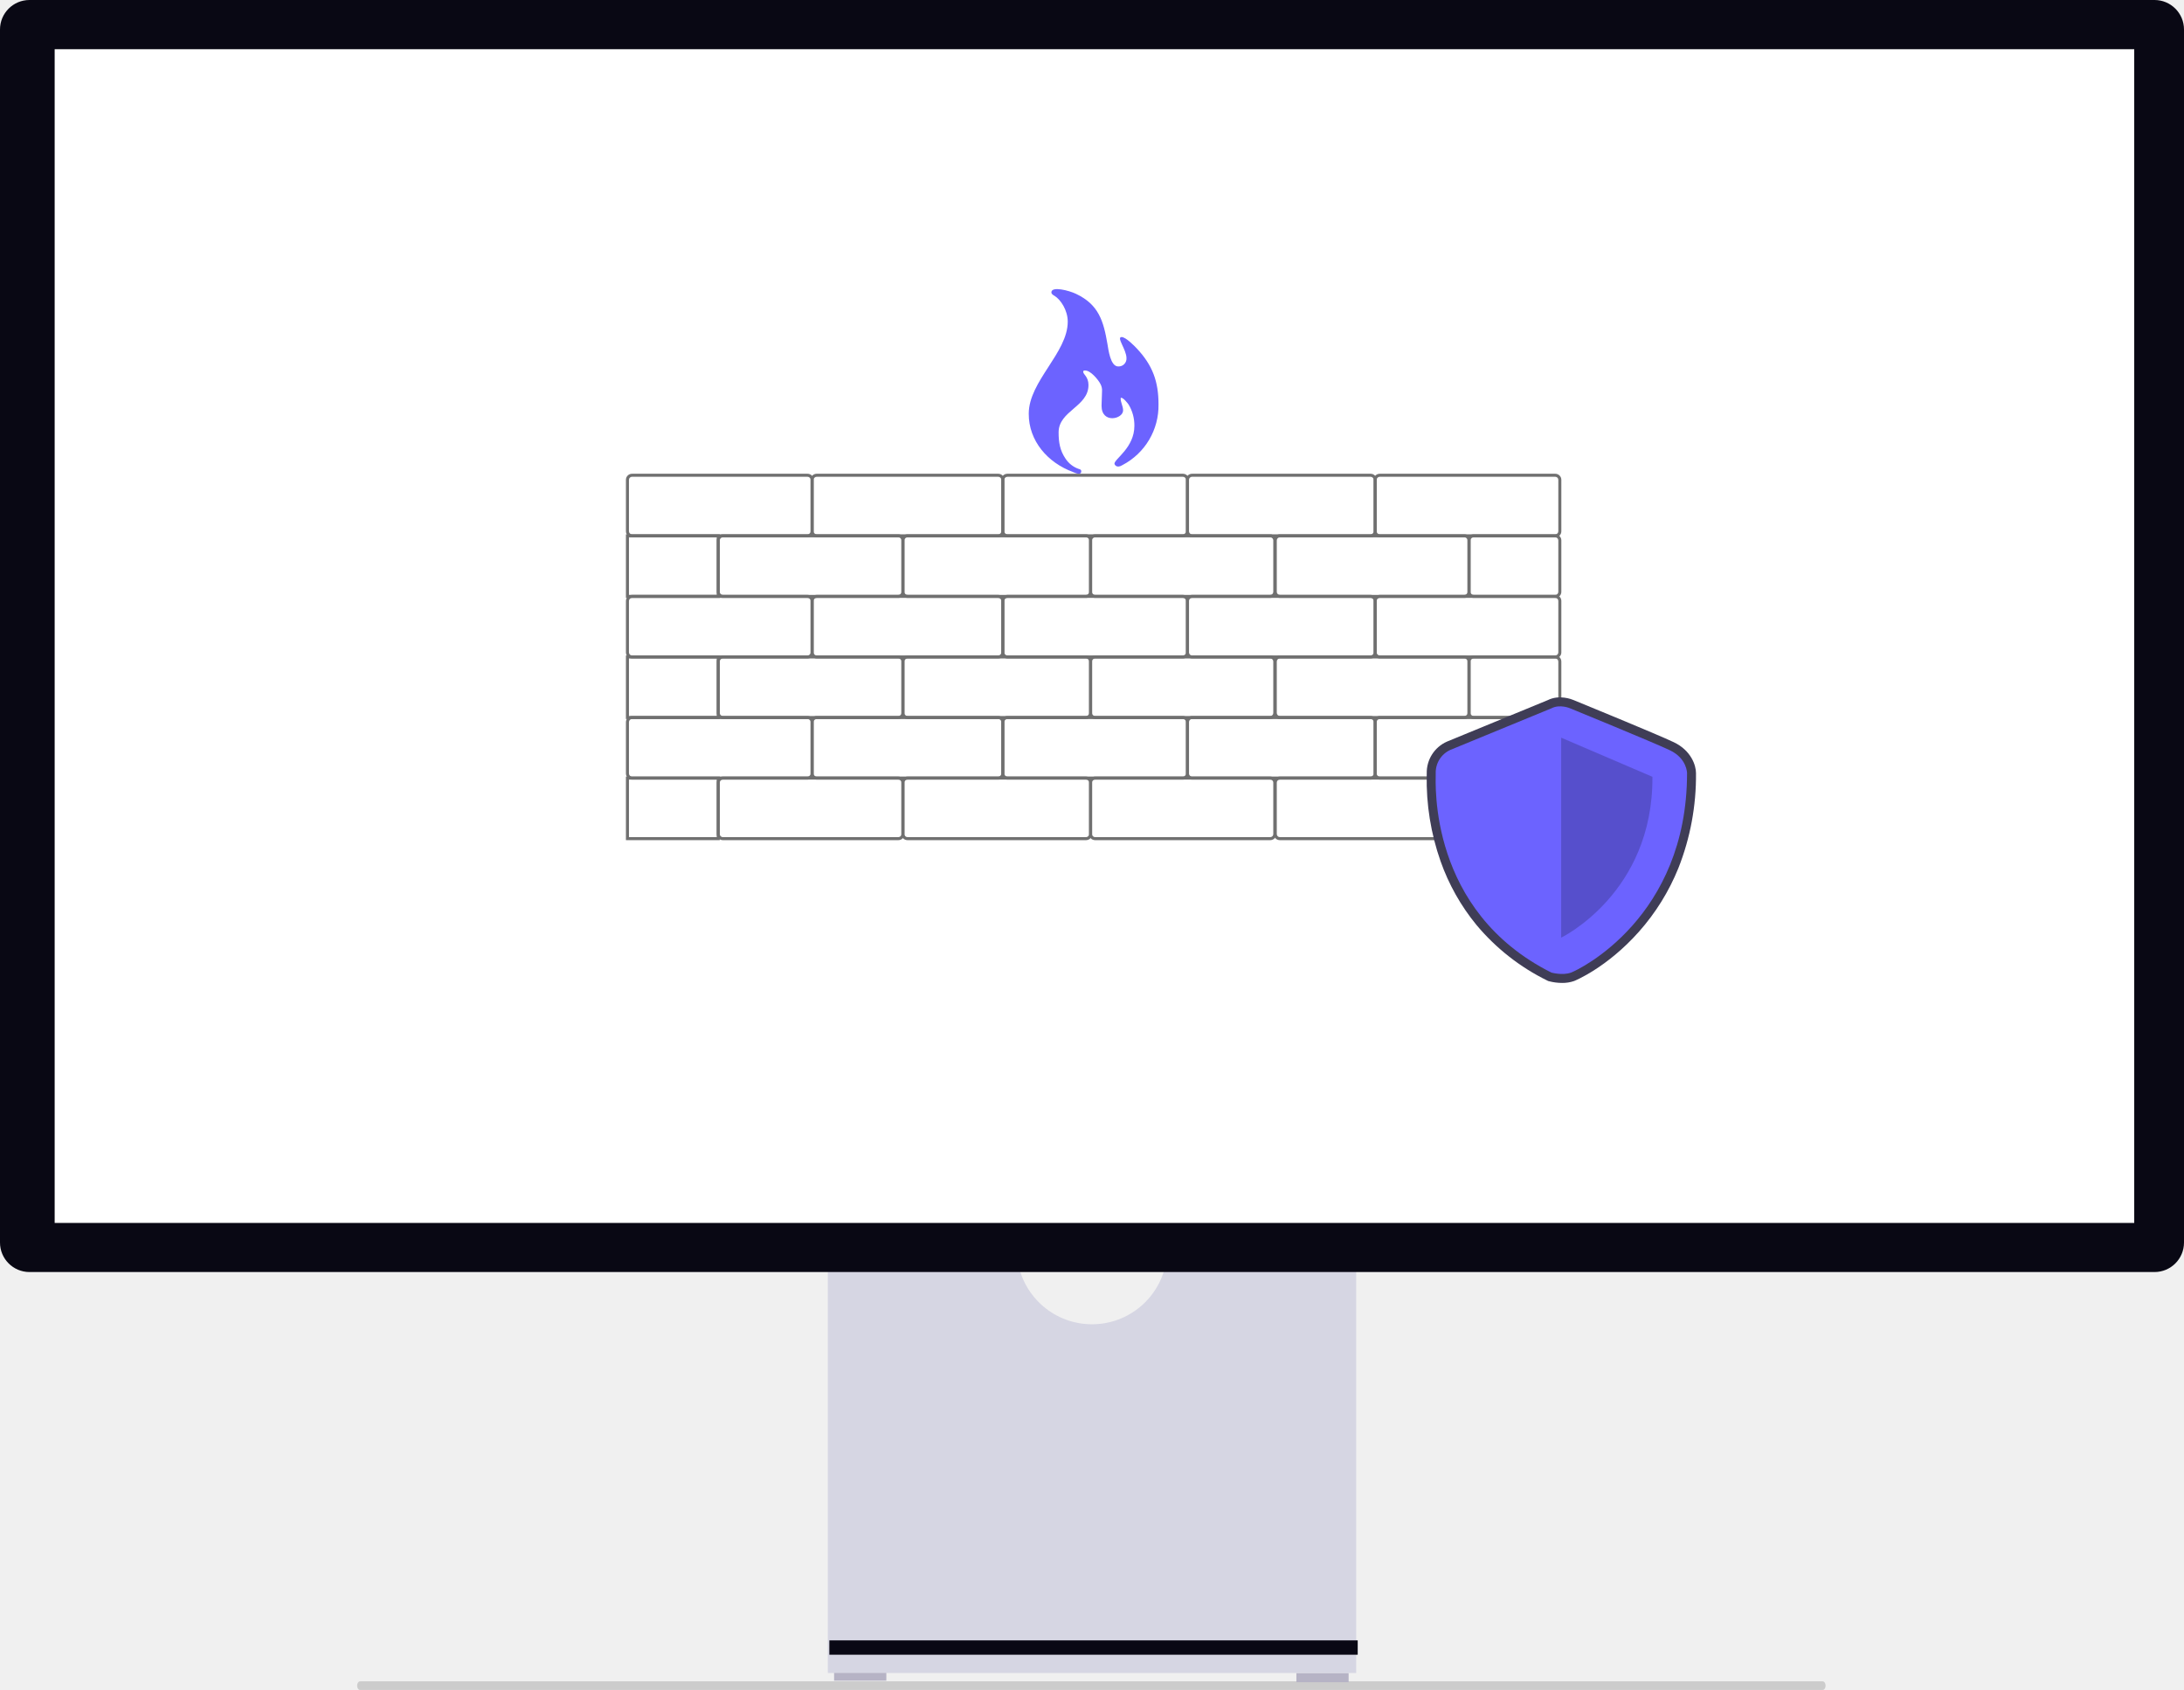
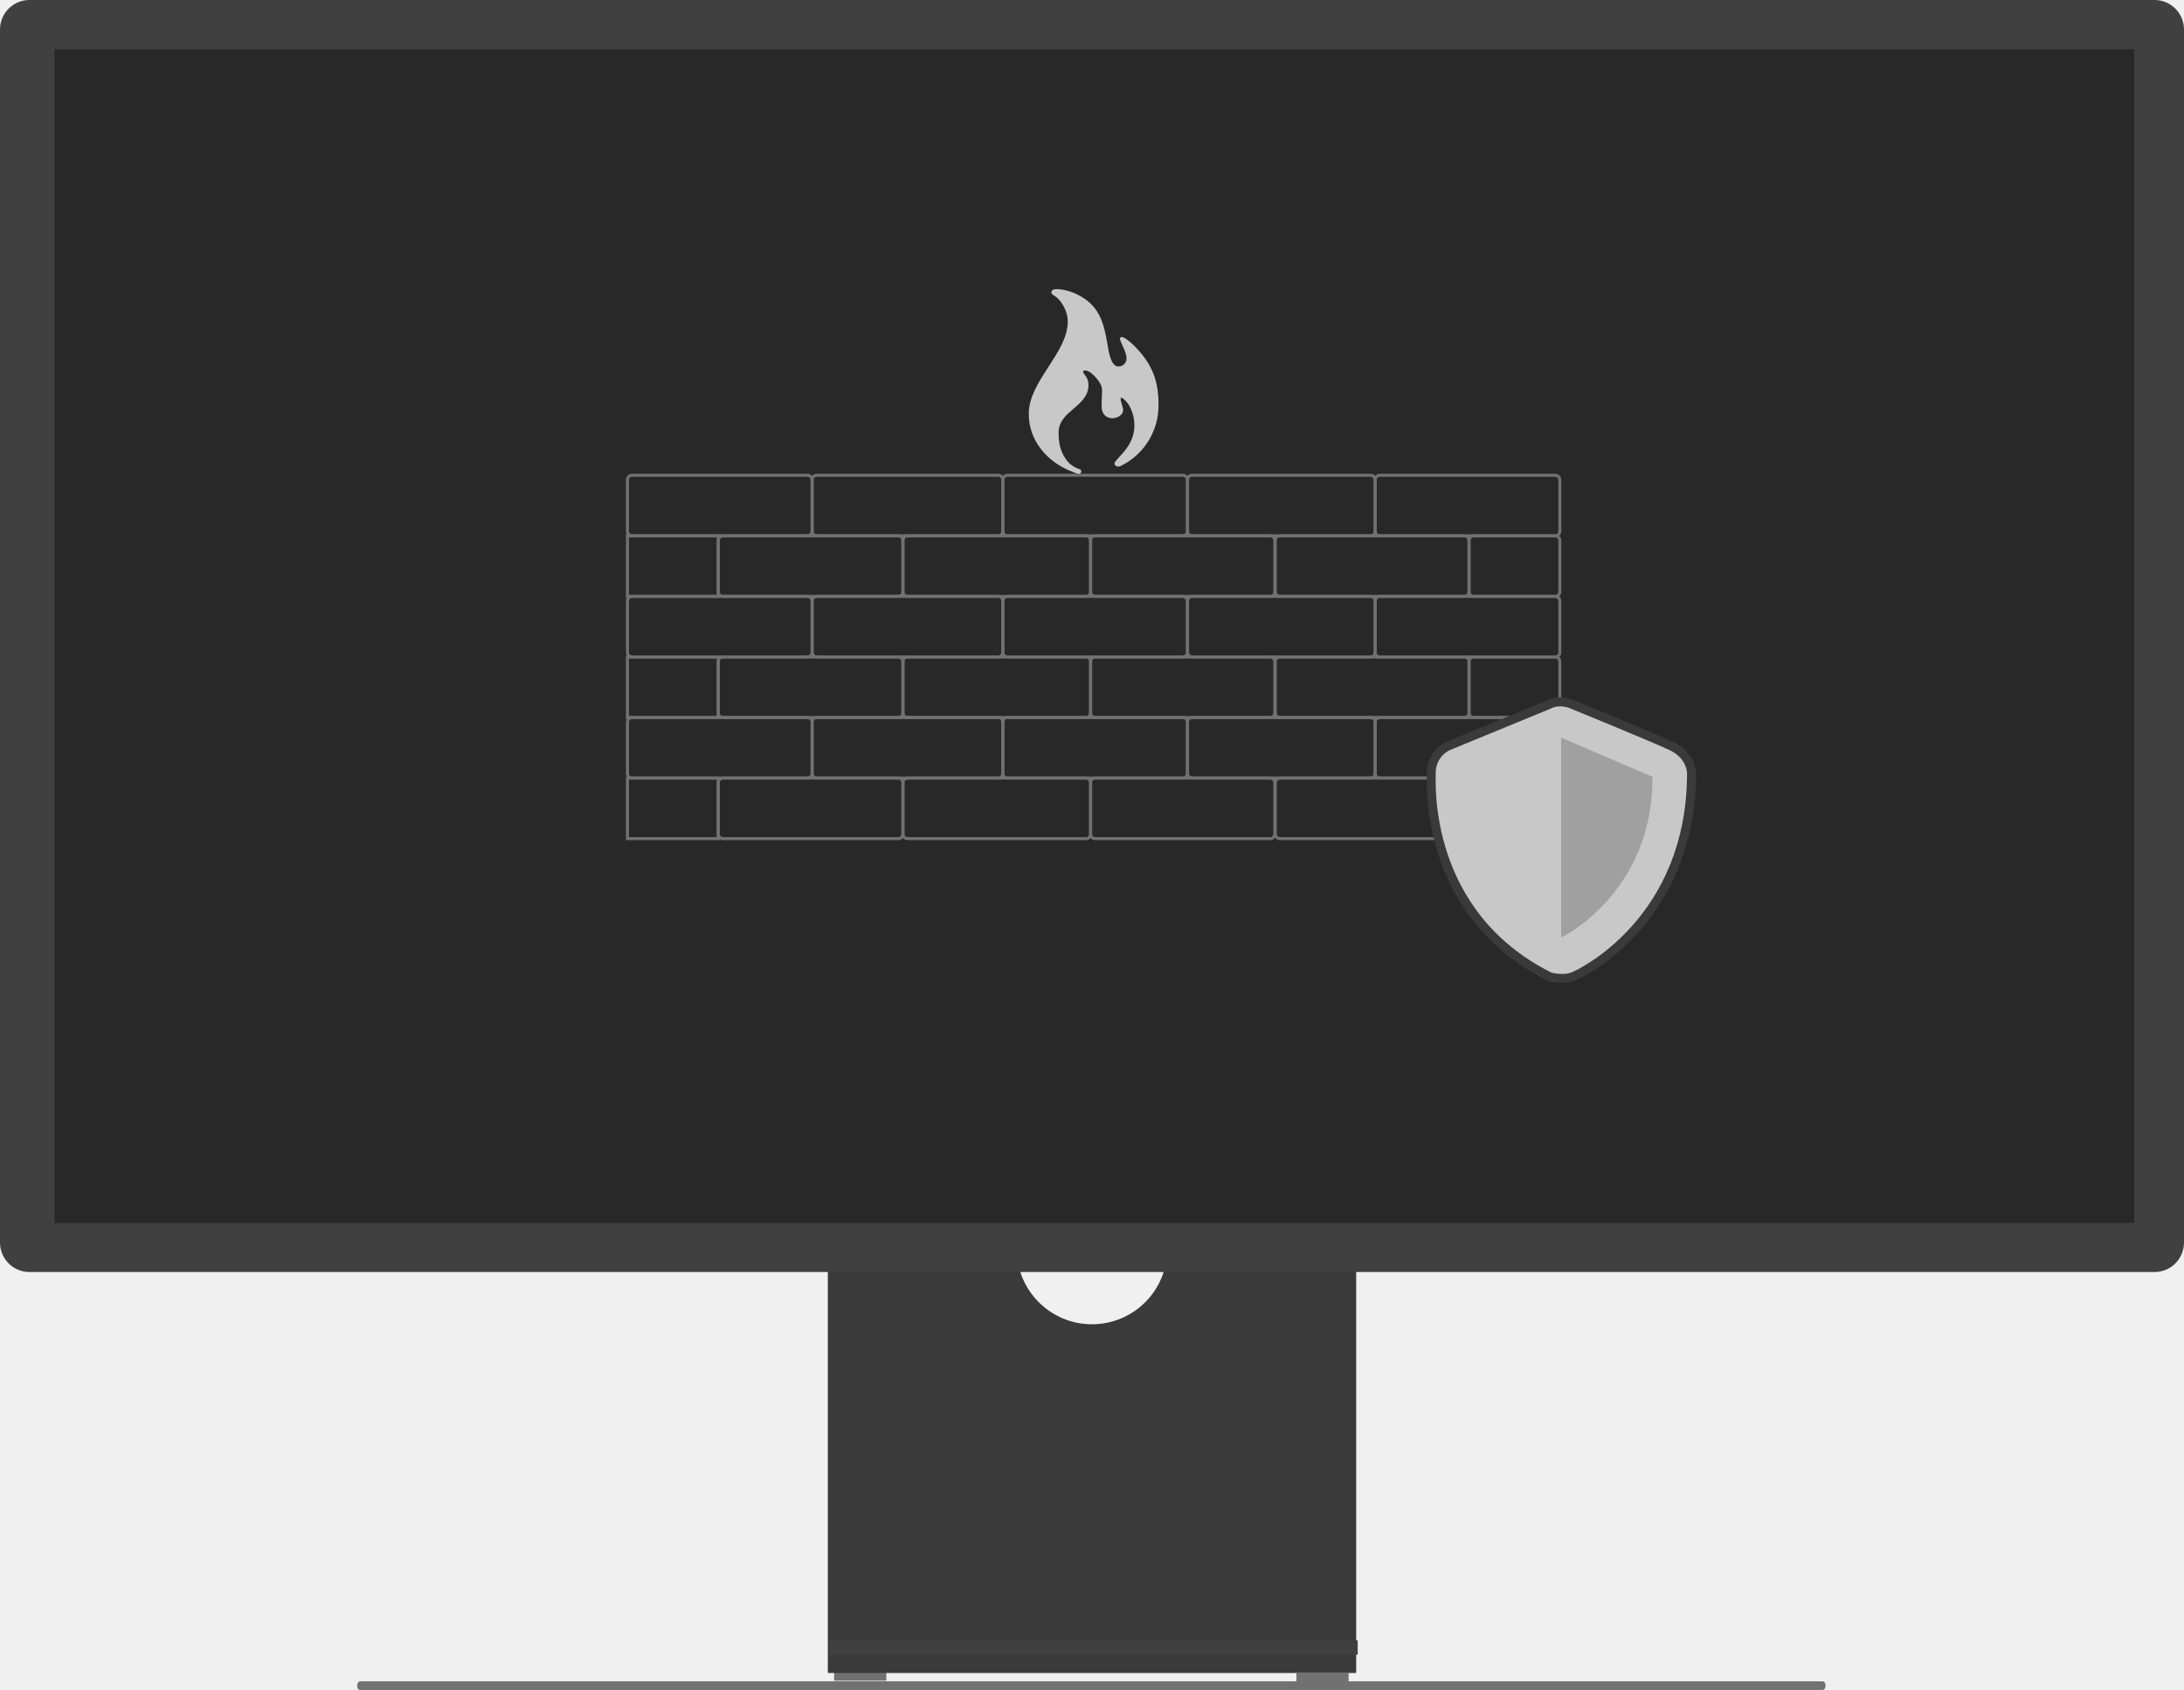
<svg xmlns="http://www.w3.org/2000/svg" width="799.031" height="618.112" viewBox="0 0 799.031 618.112" role="img" artist="Katerina Limpitsouni" source="https://undraw.co/">
  <g transform="translate(-560 -231.001)">
-     <path d="M15.18,488.763c0,.872.478,1.573,1.073,1.573h535.1c.6,0,1.073-.7,1.073-1.573s-.478-1.573-1.073-1.573H16.253C15.658,487.191,15.18,487.891,15.18,488.763Z" transform="translate(675.479 358.777)" fill="#ccc" />
-     <rect width="19.105" height="3.371" transform="translate(865.162 842.355)" fill="#b6b3c5" />
-     <rect width="19.105" height="3.371" transform="translate(1034.295 842.916)" fill="#b6b3c5" />
-     <path d="M352.955,370.945a27.529,27.529,0,0,1-54.321,0H229.146V521.536h193.3V370.945H352.955Z" transform="translate(633.721 321.379)" fill="#d6d6e3" />
-     <rect width="193.296" height="5.242" transform="translate(863.43 830.984)" fill="#090814" />
-     <path d="M788.255,487.17H10.776A10.788,10.788,0,0,1,0,476.394V32.688A10.788,10.788,0,0,1,10.776,21.911H788.255a10.789,10.789,0,0,1,10.776,10.776V476.394a10.789,10.789,0,0,1-10.776,10.776Z" transform="translate(560 209.09)" fill="#090814" />
-     <rect width="760.822" height="429.297" transform="translate(580 249)" fill="#fff" />
+     <path d="M15.18,488.763c0,.872.478,1.573,1.073,1.573h535.1c.6,0,1.073-.7,1.073-1.573s-.478-1.573-1.073-1.573H16.253C15.658,487.191,15.18,487.891,15.18,488.763Z" transform="translate(675.479 358.777)" fill="#717171" />
+     <rect width="19.105" height="3.371" transform="translate(865.162 842.355)" fill="#717171" />
+     <rect width="19.105" height="3.371" transform="translate(1034.295 842.916)" fill="#717171" />
+     <path d="M352.955,370.945a27.529,27.529,0,0,1-54.321,0H229.146V521.536h193.3V370.945H352.955Z" transform="translate(633.721 321.379)" fill="#3a3a3a" />
+     <rect width="193.296" height="5.242" transform="translate(863.43 830.984)" fill="#404040" />
+     <path d="M788.255,487.17H10.776A10.788,10.788,0,0,1,0,476.394V32.688A10.788,10.788,0,0,1,10.776,21.911H788.255a10.789,10.789,0,0,1,10.776,10.776V476.394a10.789,10.789,0,0,1-10.776,10.776Z" transform="translate(560 209.09)" fill="#404040" />
+     <rect width="760.822" height="429.297" transform="translate(580 249)" fill="#282828" />
    <g transform="translate(0 -26.258)">
      <g transform="translate(936.379 363)">
-         <path d="M1016.38,526.336c1.115.445,3.043,1.287,3.043-.3,0-.665-.545-.718-1.062-.89a9.477,9.477,0,0,1-4.722-3.755c-2.029-2.995-2.5-5.985-2.5-9.568,0-7.932,10.927-9.367,10.927-17.3,0-3.038-1.914-3.928-1.914-4.784,0-.545.172-.545.718-.545,1.976,0,4.722,3.291,5.559,4.9a4.783,4.783,0,0,1,.593,2.741c0,1.732-.172,3.512-.172,5.262,0,6.674,7.884,4.894,7.884,1.679,0-1.483-.89-2.87-.89-4.306,0-.172,0-.3.177-.3.837,0,2.32,1.914,2.741,2.5a14.7,14.7,0,0,1,2.1,7.76c0,8.009-7.291,12.113-7.291,13.845,0,.244.718,1.914,2.99.479a24.541,24.541,0,0,0,13.127-22.2c0-8.305-2.153-14.261-7.937-20.418-.957-1.014-4.052-4.176-5.559-4.176-2.028,0,1.78,4.6,1.78,7.712a2.87,2.87,0,0,1-3.043,3.038c-2.87,0-3.583-6.277-3.928-8.229-1.435-8.358-3.167-14.386-11.482-18.318-2.569-1.234-9.023-2.918-9.023-.541,0,.593.67,1.009,1.139,1.258,2.272,1.383,4.846,5.291,4.846,9.444,0,11.4-14.266,21.8-14.266,33.665-.048,9.96,6.946,17.945,16.141,21.308Z" transform="translate(-1000.219 -459.422)" fill="#6c63ff" />
+         <path d="M1016.38,526.336c1.115.445,3.043,1.287,3.043-.3,0-.665-.545-.718-1.062-.89a9.477,9.477,0,0,1-4.722-3.755c-2.029-2.995-2.5-5.985-2.5-9.568,0-7.932,10.927-9.367,10.927-17.3,0-3.038-1.914-3.928-1.914-4.784,0-.545.172-.545.718-.545,1.976,0,4.722,3.291,5.559,4.9a4.783,4.783,0,0,1,.593,2.741c0,1.732-.172,3.512-.172,5.262,0,6.674,7.884,4.894,7.884,1.679,0-1.483-.89-2.87-.89-4.306,0-.172,0-.3.177-.3.837,0,2.32,1.914,2.741,2.5a14.7,14.7,0,0,1,2.1,7.76c0,8.009-7.291,12.113-7.291,13.845,0,.244.718,1.914,2.99.479a24.541,24.541,0,0,0,13.127-22.2c0-8.305-2.153-14.261-7.937-20.418-.957-1.014-4.052-4.176-5.559-4.176-2.028,0,1.78,4.6,1.78,7.712a2.87,2.87,0,0,1-3.043,3.038c-2.87,0-3.583-6.277-3.928-8.229-1.435-8.358-3.167-14.386-11.482-18.318-2.569-1.234-9.023-2.918-9.023-.541,0,.593.67,1.009,1.139,1.258,2.272,1.383,4.846,5.291,4.846,9.444,0,11.4-14.266,21.8-14.266,33.665-.048,9.96,6.946,17.945,16.141,21.308Z" transform="translate(-1000.219 -459.422)" fill="#c8c8c8" />
      </g>
      <g transform="translate(789 430.539)">
-         <path d="M2.215,1.108A1.109,1.109,0,0,0,1.108,2.215V21.043a1.109,1.109,0,0,0,1.108,1.108H66.452a1.109,1.109,0,0,0,1.108-1.108V2.215a1.109,1.109,0,0,0-1.108-1.108H2.215M2.215,0H66.452a2.215,2.215,0,0,1,2.215,2.215V21.043a2.215,2.215,0,0,1-2.215,2.215H2.215A2.215,2.215,0,0,1,0,21.043V2.215A2.215,2.215,0,0,1,2.215,0Z" transform="translate(0 88.603)" fill="#707070" />
-         <path d="M2.215,1.108A1.109,1.109,0,0,0,1.108,2.215V21.043a1.109,1.109,0,0,0,1.108,1.108H68.667a1.109,1.109,0,0,0,1.108-1.108V2.215a1.109,1.109,0,0,0-1.108-1.108H2.215M2.215,0H68.667a2.215,2.215,0,0,1,2.215,2.215V21.043a2.215,2.215,0,0,1-2.215,2.215H2.215A2.215,2.215,0,0,1,0,21.043V2.215A2.215,2.215,0,0,1,2.215,0Z" transform="translate(67.56 88.603)" fill="#707070" />
-         <path d="M2.215,1.108A1.109,1.109,0,0,0,1.108,2.215V21.043a1.109,1.109,0,0,0,1.108,1.108H66.452a1.109,1.109,0,0,0,1.108-1.108V2.215a1.109,1.109,0,0,0-1.108-1.108H2.215M2.215,0H66.452a2.215,2.215,0,0,1,2.215,2.215V21.043a2.215,2.215,0,0,1-2.215,2.215H2.215A2.215,2.215,0,0,1,0,21.043V2.215A2.215,2.215,0,0,1,2.215,0Z" transform="translate(137.334 88.603)" fill="#707070" />
-         <path d="M2.215,1.108A1.109,1.109,0,0,0,1.108,2.215V21.043a1.109,1.109,0,0,0,1.108,1.108H67.56a1.109,1.109,0,0,0,1.108-1.108V2.215A1.109,1.109,0,0,0,67.56,1.108H2.215M2.215,0H67.56a2.215,2.215,0,0,1,2.215,2.215V21.043a2.215,2.215,0,0,1-2.215,2.215H2.215A2.215,2.215,0,0,1,0,21.043V2.215A2.215,2.215,0,0,1,2.215,0Z" transform="translate(204.894 88.603)" fill="#707070" />
-         <path d="M2.215,1.108A1.109,1.109,0,0,0,1.108,2.215V21.043a1.109,1.109,0,0,0,1.108,1.108H66.452a1.109,1.109,0,0,0,1.108-1.108V2.215a1.109,1.109,0,0,0-1.108-1.108H2.215M2.215,0H66.452a2.215,2.215,0,0,1,2.215,2.215V21.043a2.215,2.215,0,0,1-2.215,2.215H2.215A2.215,2.215,0,0,1,0,21.043V2.215A2.215,2.215,0,0,1,2.215,0Z" transform="translate(273.561 88.603)" fill="#707070" />
-         <path d="M2.215,1.108A1.109,1.109,0,0,0,1.108,2.215V21.043a1.109,1.109,0,0,0,1.108,1.108H66.452a1.109,1.109,0,0,0,1.108-1.108V2.215a1.109,1.109,0,0,0-1.108-1.108H2.215M2.215,0H66.452a2.215,2.215,0,0,1,2.215,2.215V21.043a2.215,2.215,0,0,1-2.215,2.215H2.215A2.215,2.215,0,0,1,0,21.043V2.215A2.215,2.215,0,0,1,2.215,0Z" transform="translate(33.226 110.754)" fill="#707070" />
-         <path d="M2.215,1.108A1.109,1.109,0,0,0,1.108,2.215V21.043a1.109,1.109,0,0,0,1.108,1.108H67.56a1.109,1.109,0,0,0,1.108-1.108V2.215A1.109,1.109,0,0,0,67.56,1.108H2.215M2.215,0H67.56a2.215,2.215,0,0,1,2.215,2.215V21.043a2.215,2.215,0,0,1-2.215,2.215H2.215A2.215,2.215,0,0,1,0,21.043V2.215A2.215,2.215,0,0,1,2.215,0Z" transform="translate(100.786 110.754)" fill="#707070" />
-         <path d="M2.174,1.108A1.1,1.1,0,0,0,1.087,2.215V21.043a1.1,1.1,0,0,0,1.087,1.108H66.3a1.1,1.1,0,0,0,1.087-1.108V2.215A1.1,1.1,0,0,0,66.3,1.108H2.174M2.174,0H66.3a2.195,2.195,0,0,1,2.174,2.215V21.043A2.195,2.195,0,0,1,66.3,23.258H2.174A2.195,2.195,0,0,1,0,21.043V2.215A2.195,2.195,0,0,1,2.174,0Z" transform="translate(169.453 110.754)" fill="#707070" />
-         <path d="M1.108,1.108V22.151H33.226V1.108H1.108M0,0H34.334V23.258H0Z" transform="translate(0 110.754)" fill="#707070" />
-         <path d="M2.215,1.108A1.109,1.109,0,0,0,1.108,2.215V21.043a1.109,1.109,0,0,0,1.108,1.108h67.56a1.109,1.109,0,0,0,1.108-1.108V2.215a1.109,1.109,0,0,0-1.108-1.108H2.215M2.215,0h67.56A2.215,2.215,0,0,1,71.99,2.215V21.043a2.215,2.215,0,0,1-2.215,2.215H2.215A2.215,2.215,0,0,1,0,21.043V2.215A2.215,2.215,0,0,1,2.215,0Z" transform="translate(237.013 110.754)" fill="#707070" />
-         <path d="M2.215,1.108A1.109,1.109,0,0,0,1.108,2.215V21.043a1.109,1.109,0,0,0,1.108,1.108h29.9a1.109,1.109,0,0,0,1.108-1.108V2.215a1.109,1.109,0,0,0-1.108-1.108H2.215M2.215,0h29.9a2.215,2.215,0,0,1,2.215,2.215V21.043a2.215,2.215,0,0,1-2.215,2.215H2.215A2.215,2.215,0,0,1,0,21.043V2.215A2.215,2.215,0,0,1,2.215,0Z" transform="translate(307.895 110.754)" fill="#707070" />
-         <path d="M2.215,1.108A1.109,1.109,0,0,0,1.108,2.215V21.043a1.109,1.109,0,0,0,1.108,1.108H66.452a1.109,1.109,0,0,0,1.108-1.108V2.215a1.109,1.109,0,0,0-1.108-1.108H2.215M2.215,0H66.452a2.215,2.215,0,0,1,2.215,2.215V21.043a2.215,2.215,0,0,1-2.215,2.215H2.215A2.215,2.215,0,0,1,0,21.043V2.215A2.215,2.215,0,0,1,2.215,0Z" transform="translate(33.226 66.452)" fill="#707070" />
-         <path d="M2.215,1.108A1.109,1.109,0,0,0,1.108,2.215V21.043a1.109,1.109,0,0,0,1.108,1.108H67.56a1.109,1.109,0,0,0,1.108-1.108V2.215A1.109,1.109,0,0,0,67.56,1.108H2.215M2.215,0H67.56a2.215,2.215,0,0,1,2.215,2.215V21.043a2.215,2.215,0,0,1-2.215,2.215H2.215A2.215,2.215,0,0,1,0,21.043V2.215A2.215,2.215,0,0,1,2.215,0Z" transform="translate(100.786 66.452)" fill="#707070" />
-         <path d="M2.174,1.108A1.1,1.1,0,0,0,1.087,2.215V21.043a1.1,1.1,0,0,0,1.087,1.108H66.3a1.1,1.1,0,0,0,1.087-1.108V2.215A1.1,1.1,0,0,0,66.3,1.108H2.174M2.174,0H66.3a2.195,2.195,0,0,1,2.174,2.215V21.043A2.195,2.195,0,0,1,66.3,23.258H2.174A2.195,2.195,0,0,1,0,21.043V2.215A2.195,2.195,0,0,1,2.174,0Z" transform="translate(169.453 66.452)" fill="#707070" />
-         <path d="M1.108,1.108V22.151H33.226V1.108H1.108M0,0H34.334V23.258H0Z" transform="translate(0 66.452)" fill="#707070" />
-         <path d="M2.215,1.108A1.109,1.109,0,0,0,1.108,2.215V21.043a1.109,1.109,0,0,0,1.108,1.108h67.56a1.109,1.109,0,0,0,1.108-1.108V2.215a1.109,1.109,0,0,0-1.108-1.108H2.215M2.215,0h67.56A2.215,2.215,0,0,1,71.99,2.215V21.043a2.215,2.215,0,0,1-2.215,2.215H2.215A2.215,2.215,0,0,1,0,21.043V2.215A2.215,2.215,0,0,1,2.215,0Z" transform="translate(237.013 66.452)" fill="#707070" />
-         <path d="M2.215,1.108A1.109,1.109,0,0,0,1.108,2.215V21.043a1.109,1.109,0,0,0,1.108,1.108h29.9a1.109,1.109,0,0,0,1.108-1.108V2.215a1.109,1.109,0,0,0-1.108-1.108H2.215M2.215,0h29.9a2.215,2.215,0,0,1,2.215,2.215V21.043a2.215,2.215,0,0,1-2.215,2.215H2.215A2.215,2.215,0,0,1,0,21.043V2.215A2.215,2.215,0,0,1,2.215,0Z" transform="translate(307.895 66.452)" fill="#707070" />
-         <path d="M2.215,1.108A1.109,1.109,0,0,0,1.108,2.215V21.043a1.109,1.109,0,0,0,1.108,1.108H66.452a1.109,1.109,0,0,0,1.108-1.108V2.215a1.109,1.109,0,0,0-1.108-1.108H2.215M2.215,0H66.452a2.215,2.215,0,0,1,2.215,2.215V21.043a2.215,2.215,0,0,1-2.215,2.215H2.215A2.215,2.215,0,0,1,0,21.043V2.215A2.215,2.215,0,0,1,2.215,0Z" transform="translate(0 44.301)" fill="#707070" />
-         <path d="M2.215,1.108A1.109,1.109,0,0,0,1.108,2.215V21.043a1.109,1.109,0,0,0,1.108,1.108H68.667a1.109,1.109,0,0,0,1.108-1.108V2.215a1.109,1.109,0,0,0-1.108-1.108H2.215M2.215,0H68.667a2.215,2.215,0,0,1,2.215,2.215V21.043a2.215,2.215,0,0,1-2.215,2.215H2.215A2.215,2.215,0,0,1,0,21.043V2.215A2.215,2.215,0,0,1,2.215,0Z" transform="translate(67.56 44.301)" fill="#707070" />
-         <path d="M2.215,1.108A1.109,1.109,0,0,0,1.108,2.215V21.043a1.109,1.109,0,0,0,1.108,1.108H66.452a1.109,1.109,0,0,0,1.108-1.108V2.215a1.109,1.109,0,0,0-1.108-1.108H2.215M2.215,0H66.452a2.215,2.215,0,0,1,2.215,2.215V21.043a2.215,2.215,0,0,1-2.215,2.215H2.215A2.215,2.215,0,0,1,0,21.043V2.215A2.215,2.215,0,0,1,2.215,0Z" transform="translate(137.334 44.301)" fill="#707070" />
-         <path d="M2.215,1.108A1.109,1.109,0,0,0,1.108,2.215V21.043a1.109,1.109,0,0,0,1.108,1.108H67.56a1.109,1.109,0,0,0,1.108-1.108V2.215A1.109,1.109,0,0,0,67.56,1.108H2.215M2.215,0H67.56a2.215,2.215,0,0,1,2.215,2.215V21.043a2.215,2.215,0,0,1-2.215,2.215H2.215A2.215,2.215,0,0,1,0,21.043V2.215A2.215,2.215,0,0,1,2.215,0Z" transform="translate(204.894 44.301)" fill="#707070" />
-         <path d="M2.215,1.108A1.109,1.109,0,0,0,1.108,2.215V21.043a1.109,1.109,0,0,0,1.108,1.108H66.452a1.109,1.109,0,0,0,1.108-1.108V2.215a1.109,1.109,0,0,0-1.108-1.108H2.215M2.215,0H66.452a2.215,2.215,0,0,1,2.215,2.215V21.043a2.215,2.215,0,0,1-2.215,2.215H2.215A2.215,2.215,0,0,1,0,21.043V2.215A2.215,2.215,0,0,1,2.215,0Z" transform="translate(273.561 44.301)" fill="#707070" />
-         <path d="M2.215,1.108A1.109,1.109,0,0,0,1.108,2.215V21.043a1.109,1.109,0,0,0,1.108,1.108H66.452a1.109,1.109,0,0,0,1.108-1.108V2.215a1.109,1.109,0,0,0-1.108-1.108H2.215M2.215,0H66.452a2.215,2.215,0,0,1,2.215,2.215V21.043a2.215,2.215,0,0,1-2.215,2.215H2.215A2.215,2.215,0,0,1,0,21.043V2.215A2.215,2.215,0,0,1,2.215,0Z" transform="translate(0 0)" fill="#707070" />
-         <path d="M2.215,1.108A1.109,1.109,0,0,0,1.108,2.215V21.043a1.109,1.109,0,0,0,1.108,1.108H68.667a1.109,1.109,0,0,0,1.108-1.108V2.215a1.109,1.109,0,0,0-1.108-1.108H2.215M2.215,0H68.667a2.215,2.215,0,0,1,2.215,2.215V21.043a2.215,2.215,0,0,1-2.215,2.215H2.215A2.215,2.215,0,0,1,0,21.043V2.215A2.215,2.215,0,0,1,2.215,0Z" transform="translate(67.56 0)" fill="#707070" />
-         <path d="M2.215,1.108A1.109,1.109,0,0,0,1.108,2.215V21.043a1.109,1.109,0,0,0,1.108,1.108H66.452a1.109,1.109,0,0,0,1.108-1.108V2.215a1.109,1.109,0,0,0-1.108-1.108H2.215M2.215,0H66.452a2.215,2.215,0,0,1,2.215,2.215V21.043a2.215,2.215,0,0,1-2.215,2.215H2.215A2.215,2.215,0,0,1,0,21.043V2.215A2.215,2.215,0,0,1,2.215,0Z" transform="translate(137.334 0)" fill="#707070" />
-         <path d="M2.215,1.108A1.109,1.109,0,0,0,1.108,2.215V21.043a1.109,1.109,0,0,0,1.108,1.108H67.56a1.109,1.109,0,0,0,1.108-1.108V2.215A1.109,1.109,0,0,0,67.56,1.108H2.215M2.215,0H67.56a2.215,2.215,0,0,1,2.215,2.215V21.043a2.215,2.215,0,0,1-2.215,2.215H2.215A2.215,2.215,0,0,1,0,21.043V2.215A2.215,2.215,0,0,1,2.215,0Z" transform="translate(204.894 0)" fill="#707070" />
-         <path d="M2.215,1.108A1.109,1.109,0,0,0,1.108,2.215V21.043a1.109,1.109,0,0,0,1.108,1.108H66.452a1.109,1.109,0,0,0,1.108-1.108V2.215a1.109,1.109,0,0,0-1.108-1.108H2.215M2.215,0H66.452a2.215,2.215,0,0,1,2.215,2.215V21.043a2.215,2.215,0,0,1-2.215,2.215H2.215A2.215,2.215,0,0,1,0,21.043V2.215A2.215,2.215,0,0,1,2.215,0Z" transform="translate(273.561 0)" fill="#707070" />
-         <path d="M2.215,1.108A1.109,1.109,0,0,0,1.108,2.215V21.043a1.109,1.109,0,0,0,1.108,1.108H66.452a1.109,1.109,0,0,0,1.108-1.108V2.215a1.109,1.109,0,0,0-1.108-1.108H2.215M2.215,0H66.452a2.215,2.215,0,0,1,2.215,2.215V21.043a2.215,2.215,0,0,1-2.215,2.215H2.215A2.215,2.215,0,0,1,0,21.043V2.215A2.215,2.215,0,0,1,2.215,0Z" transform="translate(33.226 22.151)" fill="#707070" />
-         <path d="M2.215,1.108A1.109,1.109,0,0,0,1.108,2.215V21.043a1.109,1.109,0,0,0,1.108,1.108H67.56a1.109,1.109,0,0,0,1.108-1.108V2.215A1.109,1.109,0,0,0,67.56,1.108H2.215M2.215,0H67.56a2.215,2.215,0,0,1,2.215,2.215V21.043a2.215,2.215,0,0,1-2.215,2.215H2.215A2.215,2.215,0,0,1,0,21.043V2.215A2.215,2.215,0,0,1,2.215,0Z" transform="translate(100.786 22.151)" fill="#707070" />
-         <path d="M2.174,1.108A1.1,1.1,0,0,0,1.087,2.215V21.043a1.1,1.1,0,0,0,1.087,1.108H66.3a1.1,1.1,0,0,0,1.087-1.108V2.215A1.1,1.1,0,0,0,66.3,1.108H2.174M2.174,0H66.3a2.195,2.195,0,0,1,2.174,2.215V21.043A2.195,2.195,0,0,1,66.3,23.258H2.174A2.195,2.195,0,0,1,0,21.043V2.215A2.195,2.195,0,0,1,2.174,0Z" transform="translate(169.453 22.151)" fill="#707070" />
-         <path d="M1.108,1.108V22.151H33.226V1.108H1.108M0,0H34.334V23.258H0Z" transform="translate(0 22.151)" fill="#707070" />
-         <path d="M2.215,1.108A1.109,1.109,0,0,0,1.108,2.215V21.043a1.109,1.109,0,0,0,1.108,1.108h67.56a1.109,1.109,0,0,0,1.108-1.108V2.215a1.109,1.109,0,0,0-1.108-1.108H2.215M2.215,0h67.56A2.215,2.215,0,0,1,71.99,2.215V21.043a2.215,2.215,0,0,1-2.215,2.215H2.215A2.215,2.215,0,0,1,0,21.043V2.215A2.215,2.215,0,0,1,2.215,0Z" transform="translate(237.013 22.151)" fill="#707070" />
-         <path d="M2.215,1.108A1.109,1.109,0,0,0,1.108,2.215V21.043a1.109,1.109,0,0,0,1.108,1.108h29.9a1.109,1.109,0,0,0,1.108-1.108V2.215a1.109,1.109,0,0,0-1.108-1.108H2.215M2.215,0h29.9a2.215,2.215,0,0,1,2.215,2.215V21.043a2.215,2.215,0,0,1-2.215,2.215H2.215A2.215,2.215,0,0,1,0,21.043V2.215A2.215,2.215,0,0,1,2.215,0Z" transform="translate(307.895 22.151)" fill="#707070" />
+         <path d="M2.215,1.108A1.109,1.109,0,0,0,1.108,2.215V21.043a1.109,1.109,0,0,0,1.108,1.108H66.452a1.109,1.109,0,0,0,1.108-1.108V2.215a1.109,1.109,0,0,0-1.108-1.108H2.215M2.215,0H66.452a2.215,2.215,0,0,1,2.215,2.215V21.043a2.215,2.215,0,0,1-2.215,2.215H2.215A2.215,2.215,0,0,1,0,21.043V2.215A2.215,2.215,0,0,1,2.215,0Z" transform="translate(0 88.603)" fill="#717171" />
+         <path d="M2.215,1.108A1.109,1.109,0,0,0,1.108,2.215V21.043a1.109,1.109,0,0,0,1.108,1.108H68.667a1.109,1.109,0,0,0,1.108-1.108V2.215a1.109,1.109,0,0,0-1.108-1.108H2.215M2.215,0H68.667a2.215,2.215,0,0,1,2.215,2.215V21.043a2.215,2.215,0,0,1-2.215,2.215H2.215A2.215,2.215,0,0,1,0,21.043V2.215A2.215,2.215,0,0,1,2.215,0Z" transform="translate(67.56 88.603)" fill="#717171" />
+         <path d="M2.215,1.108A1.109,1.109,0,0,0,1.108,2.215V21.043a1.109,1.109,0,0,0,1.108,1.108H66.452a1.109,1.109,0,0,0,1.108-1.108V2.215a1.109,1.109,0,0,0-1.108-1.108H2.215M2.215,0H66.452a2.215,2.215,0,0,1,2.215,2.215V21.043a2.215,2.215,0,0,1-2.215,2.215H2.215A2.215,2.215,0,0,1,0,21.043V2.215A2.215,2.215,0,0,1,2.215,0Z" transform="translate(137.334 88.603)" fill="#717171" />
+         <path d="M2.215,1.108A1.109,1.109,0,0,0,1.108,2.215V21.043a1.109,1.109,0,0,0,1.108,1.108H67.56a1.109,1.109,0,0,0,1.108-1.108V2.215A1.109,1.109,0,0,0,67.56,1.108H2.215M2.215,0H67.56a2.215,2.215,0,0,1,2.215,2.215V21.043a2.215,2.215,0,0,1-2.215,2.215H2.215A2.215,2.215,0,0,1,0,21.043V2.215A2.215,2.215,0,0,1,2.215,0Z" transform="translate(204.894 88.603)" fill="#717171" />
+         <path d="M2.215,1.108A1.109,1.109,0,0,0,1.108,2.215V21.043a1.109,1.109,0,0,0,1.108,1.108H66.452a1.109,1.109,0,0,0,1.108-1.108V2.215a1.109,1.109,0,0,0-1.108-1.108H2.215M2.215,0H66.452a2.215,2.215,0,0,1,2.215,2.215V21.043a2.215,2.215,0,0,1-2.215,2.215H2.215A2.215,2.215,0,0,1,0,21.043V2.215A2.215,2.215,0,0,1,2.215,0Z" transform="translate(273.561 88.603)" fill="#717171" />
+         <path d="M2.215,1.108A1.109,1.109,0,0,0,1.108,2.215V21.043a1.109,1.109,0,0,0,1.108,1.108H66.452a1.109,1.109,0,0,0,1.108-1.108V2.215a1.109,1.109,0,0,0-1.108-1.108H2.215M2.215,0H66.452a2.215,2.215,0,0,1,2.215,2.215V21.043a2.215,2.215,0,0,1-2.215,2.215H2.215A2.215,2.215,0,0,1,0,21.043V2.215A2.215,2.215,0,0,1,2.215,0Z" transform="translate(33.226 110.754)" fill="#717171" />
+         <path d="M2.215,1.108A1.109,1.109,0,0,0,1.108,2.215V21.043a1.109,1.109,0,0,0,1.108,1.108H67.56a1.109,1.109,0,0,0,1.108-1.108V2.215A1.109,1.109,0,0,0,67.56,1.108H2.215M2.215,0H67.56a2.215,2.215,0,0,1,2.215,2.215V21.043a2.215,2.215,0,0,1-2.215,2.215H2.215A2.215,2.215,0,0,1,0,21.043V2.215A2.215,2.215,0,0,1,2.215,0Z" transform="translate(100.786 110.754)" fill="#717171" />
+         <path d="M2.174,1.108A1.1,1.1,0,0,0,1.087,2.215V21.043a1.1,1.1,0,0,0,1.087,1.108H66.3a1.1,1.1,0,0,0,1.087-1.108V2.215A1.1,1.1,0,0,0,66.3,1.108H2.174M2.174,0H66.3a2.195,2.195,0,0,1,2.174,2.215V21.043A2.195,2.195,0,0,1,66.3,23.258H2.174A2.195,2.195,0,0,1,0,21.043V2.215A2.195,2.195,0,0,1,2.174,0Z" transform="translate(169.453 110.754)" fill="#717171" />
+         <path d="M1.108,1.108V22.151H33.226V1.108H1.108M0,0H34.334V23.258H0Z" transform="translate(0 110.754)" fill="#717171" />
+         <path d="M2.215,1.108A1.109,1.109,0,0,0,1.108,2.215V21.043a1.109,1.109,0,0,0,1.108,1.108h67.56a1.109,1.109,0,0,0,1.108-1.108V2.215a1.109,1.109,0,0,0-1.108-1.108H2.215M2.215,0h67.56A2.215,2.215,0,0,1,71.99,2.215V21.043a2.215,2.215,0,0,1-2.215,2.215H2.215A2.215,2.215,0,0,1,0,21.043V2.215A2.215,2.215,0,0,1,2.215,0Z" transform="translate(237.013 110.754)" fill="#717171" />
+         <path d="M2.215,1.108A1.109,1.109,0,0,0,1.108,2.215V21.043a1.109,1.109,0,0,0,1.108,1.108h29.9a1.109,1.109,0,0,0,1.108-1.108V2.215a1.109,1.109,0,0,0-1.108-1.108H2.215M2.215,0h29.9a2.215,2.215,0,0,1,2.215,2.215V21.043a2.215,2.215,0,0,1-2.215,2.215H2.215A2.215,2.215,0,0,1,0,21.043V2.215A2.215,2.215,0,0,1,2.215,0Z" transform="translate(307.895 110.754)" fill="#717171" />
+         <path d="M2.215,1.108A1.109,1.109,0,0,0,1.108,2.215V21.043a1.109,1.109,0,0,0,1.108,1.108H66.452a1.109,1.109,0,0,0,1.108-1.108V2.215a1.109,1.109,0,0,0-1.108-1.108H2.215M2.215,0H66.452a2.215,2.215,0,0,1,2.215,2.215V21.043a2.215,2.215,0,0,1-2.215,2.215H2.215A2.215,2.215,0,0,1,0,21.043V2.215A2.215,2.215,0,0,1,2.215,0Z" transform="translate(33.226 66.452)" fill="#717171" />
+         <path d="M2.215,1.108A1.109,1.109,0,0,0,1.108,2.215V21.043a1.109,1.109,0,0,0,1.108,1.108H67.56a1.109,1.109,0,0,0,1.108-1.108V2.215A1.109,1.109,0,0,0,67.56,1.108H2.215M2.215,0H67.56a2.215,2.215,0,0,1,2.215,2.215V21.043a2.215,2.215,0,0,1-2.215,2.215H2.215A2.215,2.215,0,0,1,0,21.043V2.215A2.215,2.215,0,0,1,2.215,0Z" transform="translate(100.786 66.452)" fill="#717171" />
+         <path d="M2.174,1.108A1.1,1.1,0,0,0,1.087,2.215V21.043a1.1,1.1,0,0,0,1.087,1.108H66.3a1.1,1.1,0,0,0,1.087-1.108V2.215A1.1,1.1,0,0,0,66.3,1.108H2.174M2.174,0H66.3a2.195,2.195,0,0,1,2.174,2.215V21.043A2.195,2.195,0,0,1,66.3,23.258H2.174A2.195,2.195,0,0,1,0,21.043V2.215A2.195,2.195,0,0,1,2.174,0Z" transform="translate(169.453 66.452)" fill="#717171" />
+         <path d="M1.108,1.108V22.151H33.226V1.108H1.108M0,0H34.334V23.258H0Z" transform="translate(0 66.452)" fill="#717171" />
+         <path d="M2.215,1.108A1.109,1.109,0,0,0,1.108,2.215V21.043a1.109,1.109,0,0,0,1.108,1.108h67.56a1.109,1.109,0,0,0,1.108-1.108V2.215a1.109,1.109,0,0,0-1.108-1.108H2.215M2.215,0h67.56A2.215,2.215,0,0,1,71.99,2.215V21.043a2.215,2.215,0,0,1-2.215,2.215H2.215A2.215,2.215,0,0,1,0,21.043V2.215A2.215,2.215,0,0,1,2.215,0Z" transform="translate(237.013 66.452)" fill="#717171" />
+         <path d="M2.215,1.108A1.109,1.109,0,0,0,1.108,2.215V21.043a1.109,1.109,0,0,0,1.108,1.108h29.9a1.109,1.109,0,0,0,1.108-1.108V2.215a1.109,1.109,0,0,0-1.108-1.108H2.215M2.215,0h29.9a2.215,2.215,0,0,1,2.215,2.215V21.043a2.215,2.215,0,0,1-2.215,2.215H2.215A2.215,2.215,0,0,1,0,21.043V2.215A2.215,2.215,0,0,1,2.215,0Z" transform="translate(307.895 66.452)" fill="#717171" />
+         <path d="M2.215,1.108A1.109,1.109,0,0,0,1.108,2.215V21.043a1.109,1.109,0,0,0,1.108,1.108H66.452a1.109,1.109,0,0,0,1.108-1.108V2.215a1.109,1.109,0,0,0-1.108-1.108H2.215M2.215,0H66.452a2.215,2.215,0,0,1,2.215,2.215V21.043a2.215,2.215,0,0,1-2.215,2.215H2.215A2.215,2.215,0,0,1,0,21.043V2.215A2.215,2.215,0,0,1,2.215,0Z" transform="translate(0 44.301)" fill="#717171" />
+         <path d="M2.215,1.108A1.109,1.109,0,0,0,1.108,2.215V21.043a1.109,1.109,0,0,0,1.108,1.108H68.667a1.109,1.109,0,0,0,1.108-1.108V2.215a1.109,1.109,0,0,0-1.108-1.108H2.215M2.215,0H68.667a2.215,2.215,0,0,1,2.215,2.215V21.043a2.215,2.215,0,0,1-2.215,2.215H2.215A2.215,2.215,0,0,1,0,21.043V2.215A2.215,2.215,0,0,1,2.215,0Z" transform="translate(67.56 44.301)" fill="#717171" />
+         <path d="M2.215,1.108A1.109,1.109,0,0,0,1.108,2.215V21.043a1.109,1.109,0,0,0,1.108,1.108H66.452a1.109,1.109,0,0,0,1.108-1.108V2.215a1.109,1.109,0,0,0-1.108-1.108H2.215M2.215,0H66.452a2.215,2.215,0,0,1,2.215,2.215V21.043a2.215,2.215,0,0,1-2.215,2.215H2.215A2.215,2.215,0,0,1,0,21.043V2.215A2.215,2.215,0,0,1,2.215,0Z" transform="translate(137.334 44.301)" fill="#717171" />
+         <path d="M2.215,1.108A1.109,1.109,0,0,0,1.108,2.215V21.043a1.109,1.109,0,0,0,1.108,1.108H67.56a1.109,1.109,0,0,0,1.108-1.108V2.215A1.109,1.109,0,0,0,67.56,1.108H2.215M2.215,0H67.56a2.215,2.215,0,0,1,2.215,2.215V21.043a2.215,2.215,0,0,1-2.215,2.215H2.215A2.215,2.215,0,0,1,0,21.043V2.215A2.215,2.215,0,0,1,2.215,0Z" transform="translate(204.894 44.301)" fill="#717171" />
+         <path d="M2.215,1.108A1.109,1.109,0,0,0,1.108,2.215V21.043a1.109,1.109,0,0,0,1.108,1.108H66.452a1.109,1.109,0,0,0,1.108-1.108V2.215a1.109,1.109,0,0,0-1.108-1.108H2.215M2.215,0H66.452a2.215,2.215,0,0,1,2.215,2.215V21.043a2.215,2.215,0,0,1-2.215,2.215H2.215A2.215,2.215,0,0,1,0,21.043V2.215A2.215,2.215,0,0,1,2.215,0Z" transform="translate(273.561 44.301)" fill="#717171" />
+         <path d="M2.215,1.108A1.109,1.109,0,0,0,1.108,2.215V21.043a1.109,1.109,0,0,0,1.108,1.108H66.452a1.109,1.109,0,0,0,1.108-1.108V2.215a1.109,1.109,0,0,0-1.108-1.108H2.215M2.215,0H66.452a2.215,2.215,0,0,1,2.215,2.215V21.043a2.215,2.215,0,0,1-2.215,2.215H2.215A2.215,2.215,0,0,1,0,21.043V2.215A2.215,2.215,0,0,1,2.215,0Z" transform="translate(0 0)" fill="#717171" />
+         <path d="M2.215,1.108A1.109,1.109,0,0,0,1.108,2.215V21.043a1.109,1.109,0,0,0,1.108,1.108H68.667a1.109,1.109,0,0,0,1.108-1.108V2.215a1.109,1.109,0,0,0-1.108-1.108H2.215M2.215,0H68.667a2.215,2.215,0,0,1,2.215,2.215V21.043a2.215,2.215,0,0,1-2.215,2.215H2.215A2.215,2.215,0,0,1,0,21.043V2.215A2.215,2.215,0,0,1,2.215,0Z" transform="translate(67.56 0)" fill="#717171" />
+         <path d="M2.215,1.108A1.109,1.109,0,0,0,1.108,2.215V21.043a1.109,1.109,0,0,0,1.108,1.108H66.452a1.109,1.109,0,0,0,1.108-1.108V2.215a1.109,1.109,0,0,0-1.108-1.108H2.215M2.215,0H66.452a2.215,2.215,0,0,1,2.215,2.215V21.043a2.215,2.215,0,0,1-2.215,2.215H2.215A2.215,2.215,0,0,1,0,21.043V2.215A2.215,2.215,0,0,1,2.215,0Z" transform="translate(137.334 0)" fill="#717171" />
+         <path d="M2.215,1.108A1.109,1.109,0,0,0,1.108,2.215V21.043a1.109,1.109,0,0,0,1.108,1.108H67.56a1.109,1.109,0,0,0,1.108-1.108V2.215A1.109,1.109,0,0,0,67.56,1.108H2.215M2.215,0H67.56a2.215,2.215,0,0,1,2.215,2.215V21.043a2.215,2.215,0,0,1-2.215,2.215H2.215A2.215,2.215,0,0,1,0,21.043V2.215A2.215,2.215,0,0,1,2.215,0Z" transform="translate(204.894 0)" fill="#717171" />
+         <path d="M2.215,1.108A1.109,1.109,0,0,0,1.108,2.215V21.043a1.109,1.109,0,0,0,1.108,1.108H66.452a1.109,1.109,0,0,0,1.108-1.108V2.215a1.109,1.109,0,0,0-1.108-1.108H2.215M2.215,0H66.452a2.215,2.215,0,0,1,2.215,2.215V21.043a2.215,2.215,0,0,1-2.215,2.215H2.215A2.215,2.215,0,0,1,0,21.043V2.215A2.215,2.215,0,0,1,2.215,0Z" transform="translate(273.561 0)" fill="#717171" />
+         <path d="M2.215,1.108A1.109,1.109,0,0,0,1.108,2.215V21.043a1.109,1.109,0,0,0,1.108,1.108H66.452a1.109,1.109,0,0,0,1.108-1.108V2.215a1.109,1.109,0,0,0-1.108-1.108H2.215M2.215,0H66.452a2.215,2.215,0,0,1,2.215,2.215V21.043a2.215,2.215,0,0,1-2.215,2.215H2.215A2.215,2.215,0,0,1,0,21.043V2.215A2.215,2.215,0,0,1,2.215,0Z" transform="translate(33.226 22.151)" fill="#717171" />
+         <path d="M2.215,1.108A1.109,1.109,0,0,0,1.108,2.215V21.043a1.109,1.109,0,0,0,1.108,1.108H67.56a1.109,1.109,0,0,0,1.108-1.108V2.215A1.109,1.109,0,0,0,67.56,1.108H2.215M2.215,0H67.56a2.215,2.215,0,0,1,2.215,2.215V21.043a2.215,2.215,0,0,1-2.215,2.215H2.215A2.215,2.215,0,0,1,0,21.043V2.215A2.215,2.215,0,0,1,2.215,0Z" transform="translate(100.786 22.151)" fill="#717171" />
+         <path d="M2.174,1.108A1.1,1.1,0,0,0,1.087,2.215V21.043a1.1,1.1,0,0,0,1.087,1.108H66.3a1.1,1.1,0,0,0,1.087-1.108V2.215A1.1,1.1,0,0,0,66.3,1.108H2.174M2.174,0H66.3a2.195,2.195,0,0,1,2.174,2.215V21.043A2.195,2.195,0,0,1,66.3,23.258H2.174A2.195,2.195,0,0,1,0,21.043V2.215A2.195,2.195,0,0,1,2.174,0Z" transform="translate(169.453 22.151)" fill="#717171" />
+         <path d="M1.108,1.108V22.151H33.226V1.108H1.108M0,0H34.334V23.258H0Z" transform="translate(0 22.151)" fill="#717171" />
+         <path d="M2.215,1.108A1.109,1.109,0,0,0,1.108,2.215V21.043a1.109,1.109,0,0,0,1.108,1.108h67.56a1.109,1.109,0,0,0,1.108-1.108V2.215a1.109,1.109,0,0,0-1.108-1.108H2.215M2.215,0h67.56A2.215,2.215,0,0,1,71.99,2.215V21.043a2.215,2.215,0,0,1-2.215,2.215H2.215A2.215,2.215,0,0,1,0,21.043V2.215A2.215,2.215,0,0,1,2.215,0Z" transform="translate(237.013 22.151)" fill="#717171" />
+         <path d="M2.215,1.108A1.109,1.109,0,0,0,1.108,2.215V21.043a1.109,1.109,0,0,0,1.108,1.108h29.9a1.109,1.109,0,0,0,1.108-1.108V2.215a1.109,1.109,0,0,0-1.108-1.108H2.215M2.215,0h29.9a2.215,2.215,0,0,1,2.215,2.215V21.043a2.215,2.215,0,0,1-2.215,2.215H2.215A2.215,2.215,0,0,1,0,21.043V2.215A2.215,2.215,0,0,1,2.215,0Z" transform="translate(307.895 22.151)" fill="#717171" />
      </g>
      <g transform="translate(1081.962 512.326)">
-         <path d="M541.419,381.044a19.345,19.345,0,0,1-4.8-.62l-.309-.085-.286-.143a79.454,79.454,0,0,1-25.965-20.382,77.158,77.158,0,0,1-13.11-23.279,89.6,89.6,0,0,1-5.067-31.563c0-.225.008-.4.008-.519a12.429,12.429,0,0,1,7.383-11.67c3.432-1.43,34.6-14.231,36.849-15.156,4.241-2.125,8.765-.351,9.489-.041,1.624.664,30.434,12.447,36.659,15.412,6.416,3.055,8.128,8.544,8.128,11.306a92.07,92.07,0,0,1-6.436,34.729,80.418,80.418,0,0,1-14.451,23.289c-11.8,13.276-23.6,17.982-23.711,18.024A12.9,12.9,0,0,1,541.419,381.044Zm-2.775-6.874a10.266,10.266,0,0,0,4.914.013c1.95-.711,11.827-5.833,21.056-16.219,12.752-14.35,19.222-32.389,19.231-53.616-.023-.43-.328-3.5-4.39-5.431-6.105-2.907-36.05-15.152-36.352-15.275l-.083-.035a5.426,5.426,0,0,0-4-.1l-.276.129c-.334.137-33.415,13.724-36.944,15.194a5.887,5.887,0,0,0-3.347,5.617c0,.149,0,.366-.009.647C498.16,319.623,501.521,355.363,538.644,374.171Z" transform="translate(-491.868 -276.597)" fill="#3f3d56" />
-         <path d="M542.966,286.088s-33.382,13.711-36.959,15.2a9.11,9.11,0,0,0-5.365,8.644c0,3.577-2.683,50.247,42.324,72.812,0,0,4.085,1.13,7.184,0s42.443-20.206,42.443-72.961c0,0,0-5.365-6.259-8.346s-36.521-15.35-36.521-15.35S546.1,284.449,542.966,286.088Z" transform="translate(-497.336 -282.079)" fill="#6c63ff" />
+         <path d="M541.419,381.044a19.345,19.345,0,0,1-4.8-.62l-.309-.085-.286-.143a79.454,79.454,0,0,1-25.965-20.382,77.158,77.158,0,0,1-13.11-23.279,89.6,89.6,0,0,1-5.067-31.563c0-.225.008-.4.008-.519a12.429,12.429,0,0,1,7.383-11.67c3.432-1.43,34.6-14.231,36.849-15.156,4.241-2.125,8.765-.351,9.489-.041,1.624.664,30.434,12.447,36.659,15.412,6.416,3.055,8.128,8.544,8.128,11.306a92.07,92.07,0,0,1-6.436,34.729,80.418,80.418,0,0,1-14.451,23.289c-11.8,13.276-23.6,17.982-23.711,18.024A12.9,12.9,0,0,1,541.419,381.044Zm-2.775-6.874a10.266,10.266,0,0,0,4.914.013c1.95-.711,11.827-5.833,21.056-16.219,12.752-14.35,19.222-32.389,19.231-53.616-.023-.43-.328-3.5-4.39-5.431-6.105-2.907-36.05-15.152-36.352-15.275l-.083-.035a5.426,5.426,0,0,0-4-.1l-.276.129c-.334.137-33.415,13.724-36.944,15.194a5.887,5.887,0,0,0-3.347,5.617c0,.149,0,.366-.009.647C498.16,319.623,501.521,355.363,538.644,374.171Z" transform="translate(-491.868 -276.597)" fill="#3a3a3a" />
+         <path d="M542.966,286.088s-33.382,13.711-36.959,15.2a9.11,9.11,0,0,0-5.365,8.644c0,3.577-2.683,50.247,42.324,72.812,0,0,4.085,1.13,7.184,0s42.443-20.206,42.443-72.961c0,0,0-5.365-6.259-8.346s-36.521-15.35-36.521-15.35S546.1,284.449,542.966,286.088Z" transform="translate(-497.336 -282.079)" fill="#c8c8c8" />
        <path d="M623.248,315.954V389.1s33.68-16.212,33.382-58.834Z" transform="translate(-574.043 -301.215)" opacity="0.2" />
      </g>
    </g>
  </g>
</svg>
